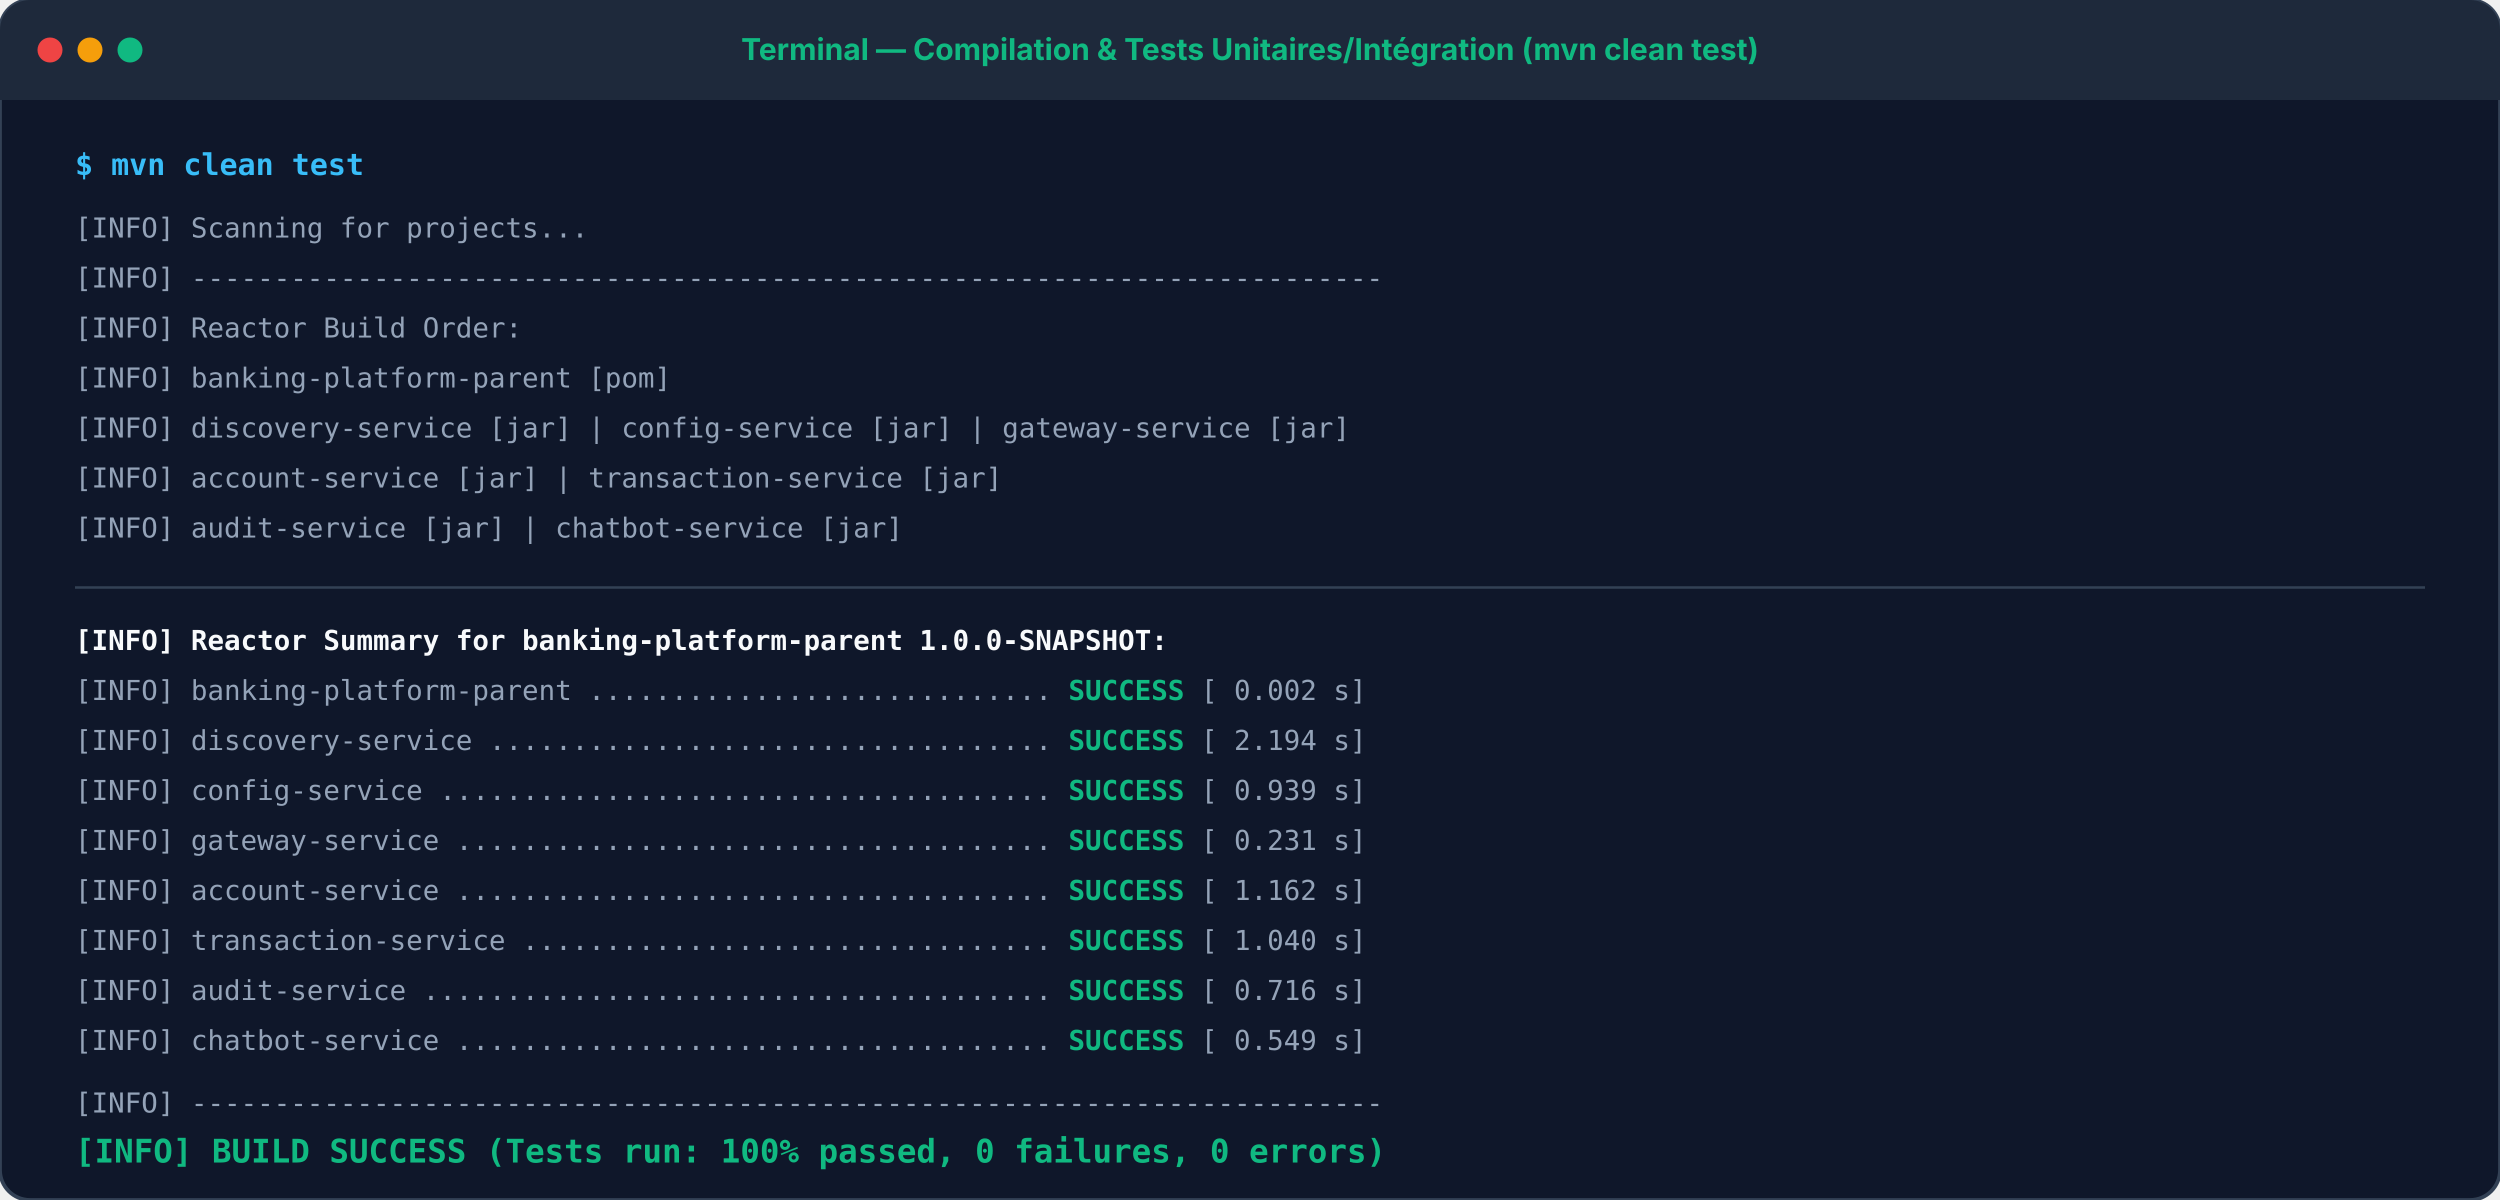
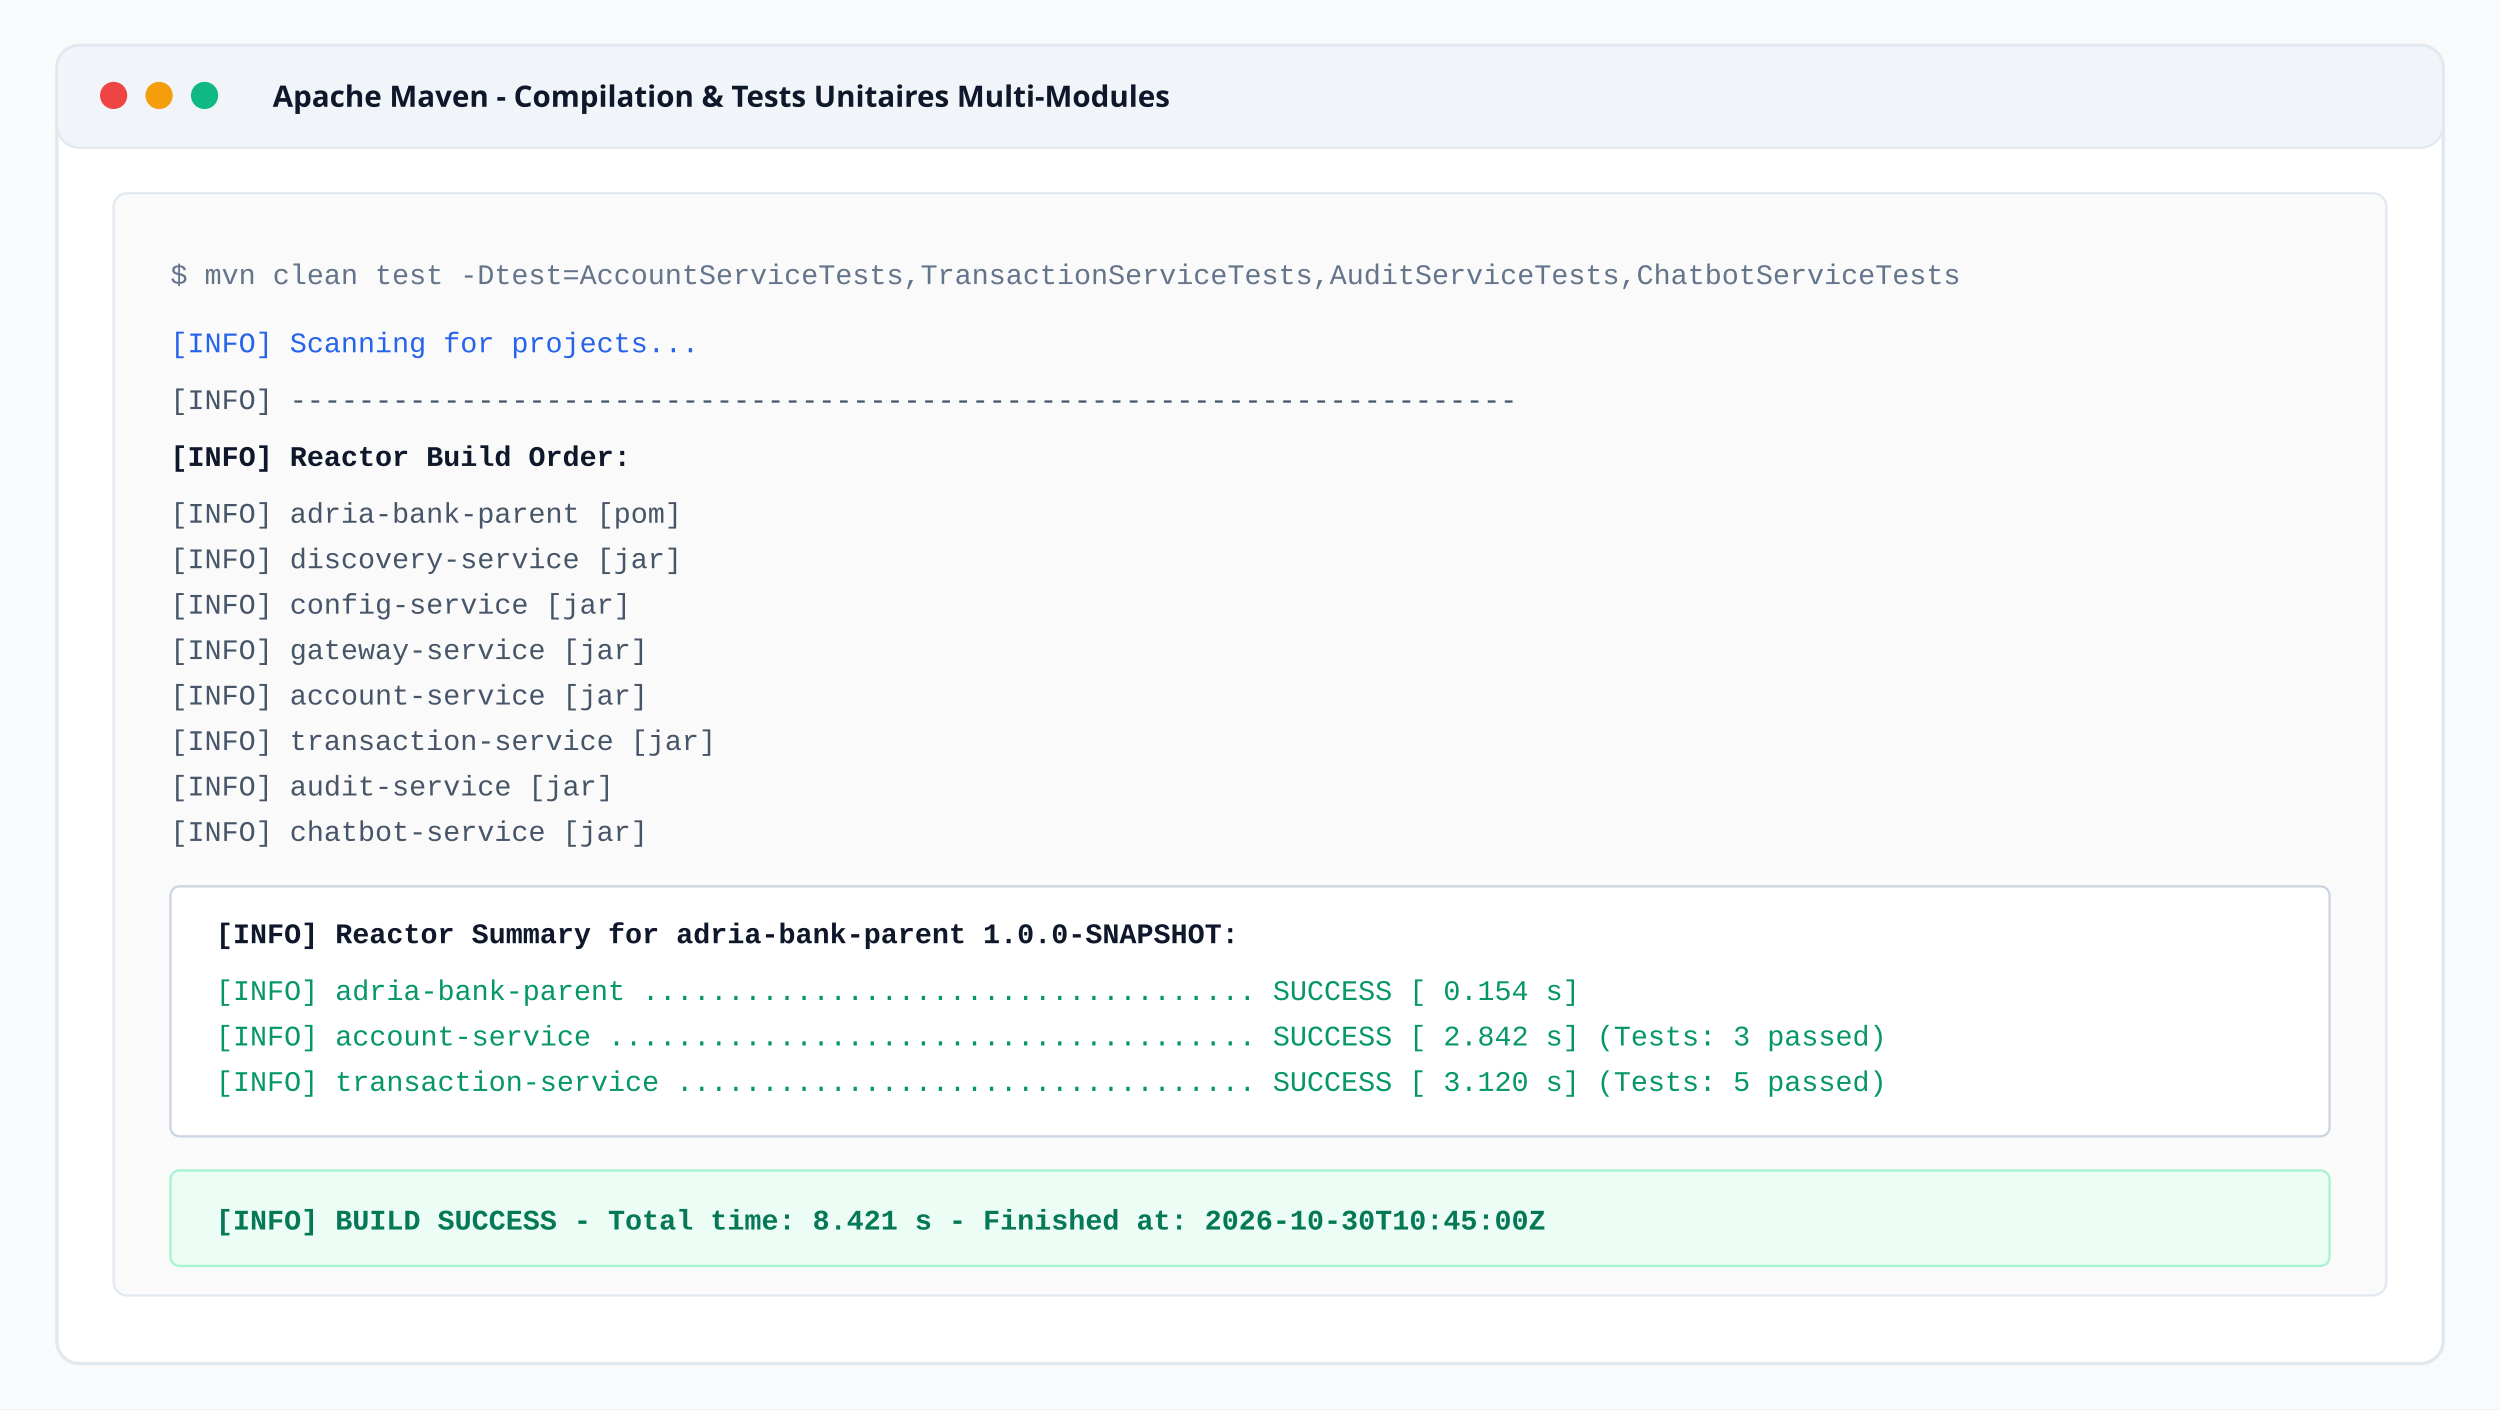
- <svg xmlns="http://www.w3.org/2000/svg" viewBox="0 0 1000 480" width="100%" height="100%">
-   <rect width="1000" height="480" rx="12" fill="#0f172a" stroke="#334155" stroke-width="1.5" />
-   <rect width="1000" height="40" rx="12" fill="#1e293b" />
-   <rect y="28" width="1000" height="12" fill="#1e293b" />
-   <circle cx="20" cy="20" r="5" fill="#ef4444" />
-   <circle cx="36" cy="20" r="5" fill="#f59e0b" />
-   <circle cx="52" cy="20" r="5" fill="#10b981" />
-   <text x="500" y="24" fill="#10b981" font-family="-apple-system, sans-serif" font-size="12" font-weight="bold" text-anchor="middle">Terminal — Compilation &amp; Tests Unitaires/Intégration (mvn clean test)</text>
-   <text x="30" y="70" fill="#38bdf8" font-family="monospace" font-size="12" font-weight="bold">$ mvn clean test</text>
-   <text x="30" y="95" fill="#94a3b8" font-family="monospace" font-size="11">[INFO] Scanning for projects...</text>
-   <text x="30" y="115" fill="#94a3b8" font-family="monospace" font-size="11">[INFO] ------------------------------------------------------------------------</text>
-   <text x="30" y="135" fill="#94a3b8" font-family="monospace" font-size="11">[INFO] Reactor Build Order:</text>
-   <text x="30" y="155" fill="#94a3b8" font-family="monospace" font-size="11">[INFO]   banking-platform-parent [pom]</text>
-   <text x="30" y="175" fill="#94a3b8" font-family="monospace" font-size="11">[INFO]   discovery-service       [jar] | config-service    [jar] | gateway-service [jar]</text>
-   <text x="30" y="195" fill="#94a3b8" font-family="monospace" font-size="11">[INFO]   account-service         [jar] | transaction-service [jar]</text>
-   <text x="30" y="215" fill="#94a3b8" font-family="monospace" font-size="11">[INFO]   audit-service           [jar] | chatbot-service   [jar]</text>
-   <line x1="30" y1="235" x2="970" y2="235" stroke="#334155" />
-   <text x="30" y="260" fill="#f8fafc" font-family="monospace" font-size="11" font-weight="bold">[INFO] Reactor Summary for banking-platform-parent 1.0.0-SNAPSHOT:</text>
-   <text x="30" y="280" fill="#94a3b8" font-family="monospace" font-size="11">[INFO] banking-platform-parent ............................ <tspan fill="#10b981" font-weight="bold">SUCCESS</tspan> [  0.002 s]</text>
-   <text x="30" y="300" fill="#94a3b8" font-family="monospace" font-size="11">[INFO] discovery-service .................................. <tspan fill="#10b981" font-weight="bold">SUCCESS</tspan> [  2.194 s]</text>
-   <text x="30" y="320" fill="#94a3b8" font-family="monospace" font-size="11">[INFO] config-service ..................................... <tspan fill="#10b981" font-weight="bold">SUCCESS</tspan> [  0.939 s]</text>
-   <text x="30" y="340" fill="#94a3b8" font-family="monospace" font-size="11">[INFO] gateway-service .................................... <tspan fill="#10b981" font-weight="bold">SUCCESS</tspan> [  0.231 s]</text>
-   <text x="30" y="360" fill="#94a3b8" font-family="monospace" font-size="11">[INFO] account-service .................................... <tspan fill="#10b981" font-weight="bold">SUCCESS</tspan> [  1.162 s]</text>
-   <text x="30" y="380" fill="#94a3b8" font-family="monospace" font-size="11">[INFO] transaction-service ................................ <tspan fill="#10b981" font-weight="bold">SUCCESS</tspan> [  1.040 s]</text>
-   <text x="30" y="400" fill="#94a3b8" font-family="monospace" font-size="11">[INFO] audit-service ...................................... <tspan fill="#10b981" font-weight="bold">SUCCESS</tspan> [  0.716 s]</text>
-   <text x="30" y="420" fill="#94a3b8" font-family="monospace" font-size="11">[INFO] chatbot-service .................................... <tspan fill="#10b981" font-weight="bold">SUCCESS</tspan> [  0.549 s]</text>
-   <text x="30" y="445" fill="#94a3b8" font-family="monospace" font-size="11">[INFO] ------------------------------------------------------------------------</text>
-   <text x="30" y="465" fill="#10b981" font-family="monospace" font-size="13" font-weight="bold">[INFO] BUILD SUCCESS  (Tests run: 100% passed, 0 failures, 0 errors)</text>
+ <svg xmlns="http://www.w3.org/2000/svg" viewBox="0 0 1100 620" width="100%" height="100%">
+   <defs>
+     <style>
+       .code { font-family: 'SF Mono', Consolas, 'Courier New', monospace; font-size: 12.5px; }
+       .lbl { font-family: sans-serif; font-size: 13px; font-weight: 700; }
+     </style>
+   </defs>
+   <rect width="1100" height="620" fill="#f8fafc" />
+   <rect x="25" y="20" width="1050" height="580" rx="10" fill="#ffffff" stroke="#e2e8f0" stroke-width="1.5" />
+   <rect x="25" y="20" width="1050" height="45" rx="10" fill="#f1f5f9" stroke="#e2e8f0" />
+   <circle cx="50" cy="42" r="6" fill="#ef4444" />
+   <circle cx="70" cy="42" r="6" fill="#f59e0b" />
+   <circle cx="90" cy="42" r="6" fill="#10b981" />
+   <text x="120" y="47" font-family="sans-serif" font-size="13" font-weight="700" fill="#0f172a">Apache Maven - Compilation &amp; Tests Unitaires Multi-Modules</text>
+   <rect x="50" y="85" width="1000" height="485" rx="6" fill="#fafafa" stroke="#e2e8f0" />
+   <text x="75" y="125" class="code" fill="#64748b">$ mvn clean test -Dtest=AccountServiceTests,TransactionServiceTests,AuditServiceTests,ChatbotServiceTests</text>
+   <text x="75" y="155" class="code" fill="#2563eb">[INFO] Scanning for projects...</text>
+   <text x="75" y="180" class="code" fill="#475569">[INFO] ------------------------------------------------------------------------</text>
+   <text x="75" y="205" class="code" fill="#0f172a" font-weight="600">[INFO] Reactor Build Order:</text>
+   <text x="75" y="230" class="code" fill="#475569">[INFO]   adria-bank-parent                                        [pom]</text>
+   <text x="75" y="250" class="code" fill="#475569">[INFO]   discovery-service                                        [jar]</text>
+   <text x="75" y="270" class="code" fill="#475569">[INFO]   config-service                                           [jar]</text>
+   <text x="75" y="290" class="code" fill="#475569">[INFO]   gateway-service                                          [jar]</text>
+   <text x="75" y="310" class="code" fill="#475569">[INFO]   account-service                                          [jar]</text>
+   <text x="75" y="330" class="code" fill="#475569">[INFO]   transaction-service                                      [jar]</text>
+   <text x="75" y="350" class="code" fill="#475569">[INFO]   audit-service                                            [jar]</text>
+   <text x="75" y="370" class="code" fill="#475569">[INFO]   chatbot-service                                          [jar]</text>
+   <rect x="75" y="390" width="950" height="110" rx="4" fill="#ffffff" stroke="#cbd5e1" />
+   <text x="95" y="415" class="code" fill="#0f172a" font-weight="600">[INFO] Reactor Summary for adria-bank-parent 1.0.0-SNAPSHOT:</text>
+   <text x="95" y="440" class="code" fill="#059669">[INFO] adria-bank-parent .................................... SUCCESS [  0.154 s]</text>
+   <text x="95" y="460" class="code" fill="#059669">[INFO] account-service ...................................... SUCCESS [  2.842 s] (Tests: 3 passed)</text>
+   <text x="95" y="480" class="code" fill="#059669">[INFO] transaction-service .................................. SUCCESS [  3.120 s] (Tests: 5 passed)</text>
+   <rect x="75" y="515" width="950" height="42" rx="4" fill="#ecfdf5" stroke="#a7f3d0" />
+   <text x="95" y="541" class="code" fill="#047857" font-weight="700">[INFO] BUILD SUCCESS - Total time: 8.421 s - Finished at: 2026-10-30T10:45:00Z</text>
</svg>
